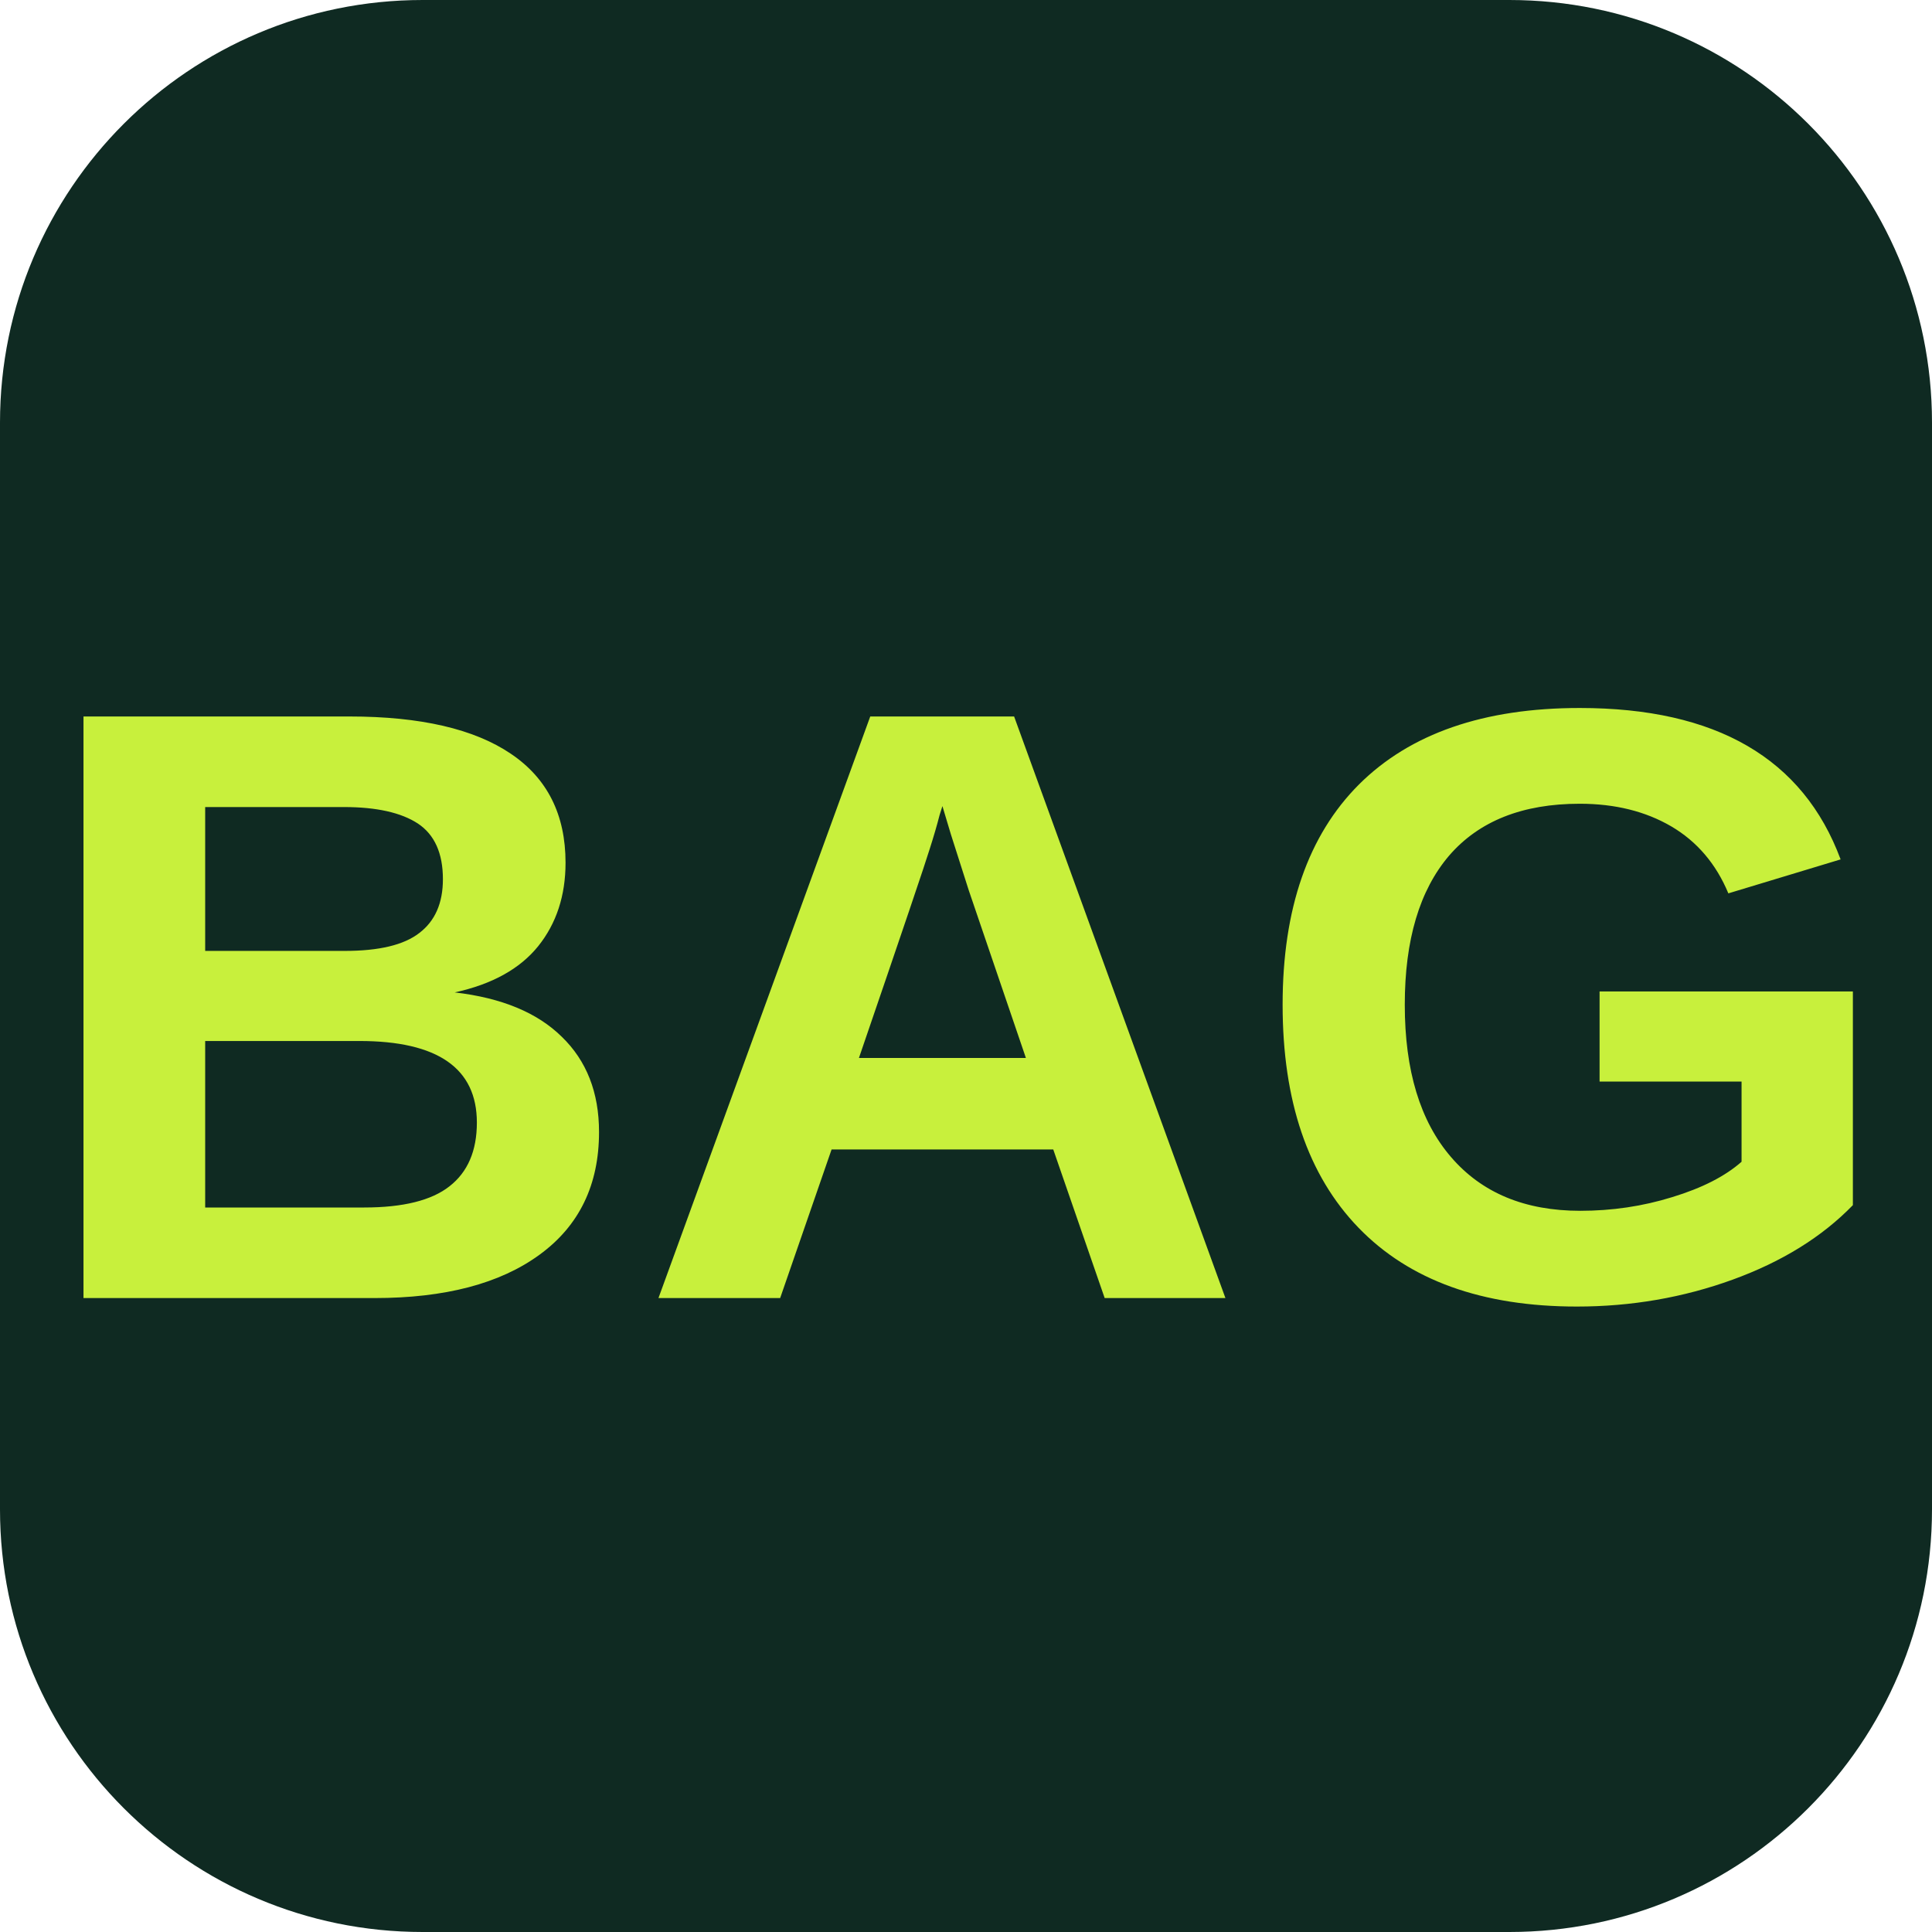
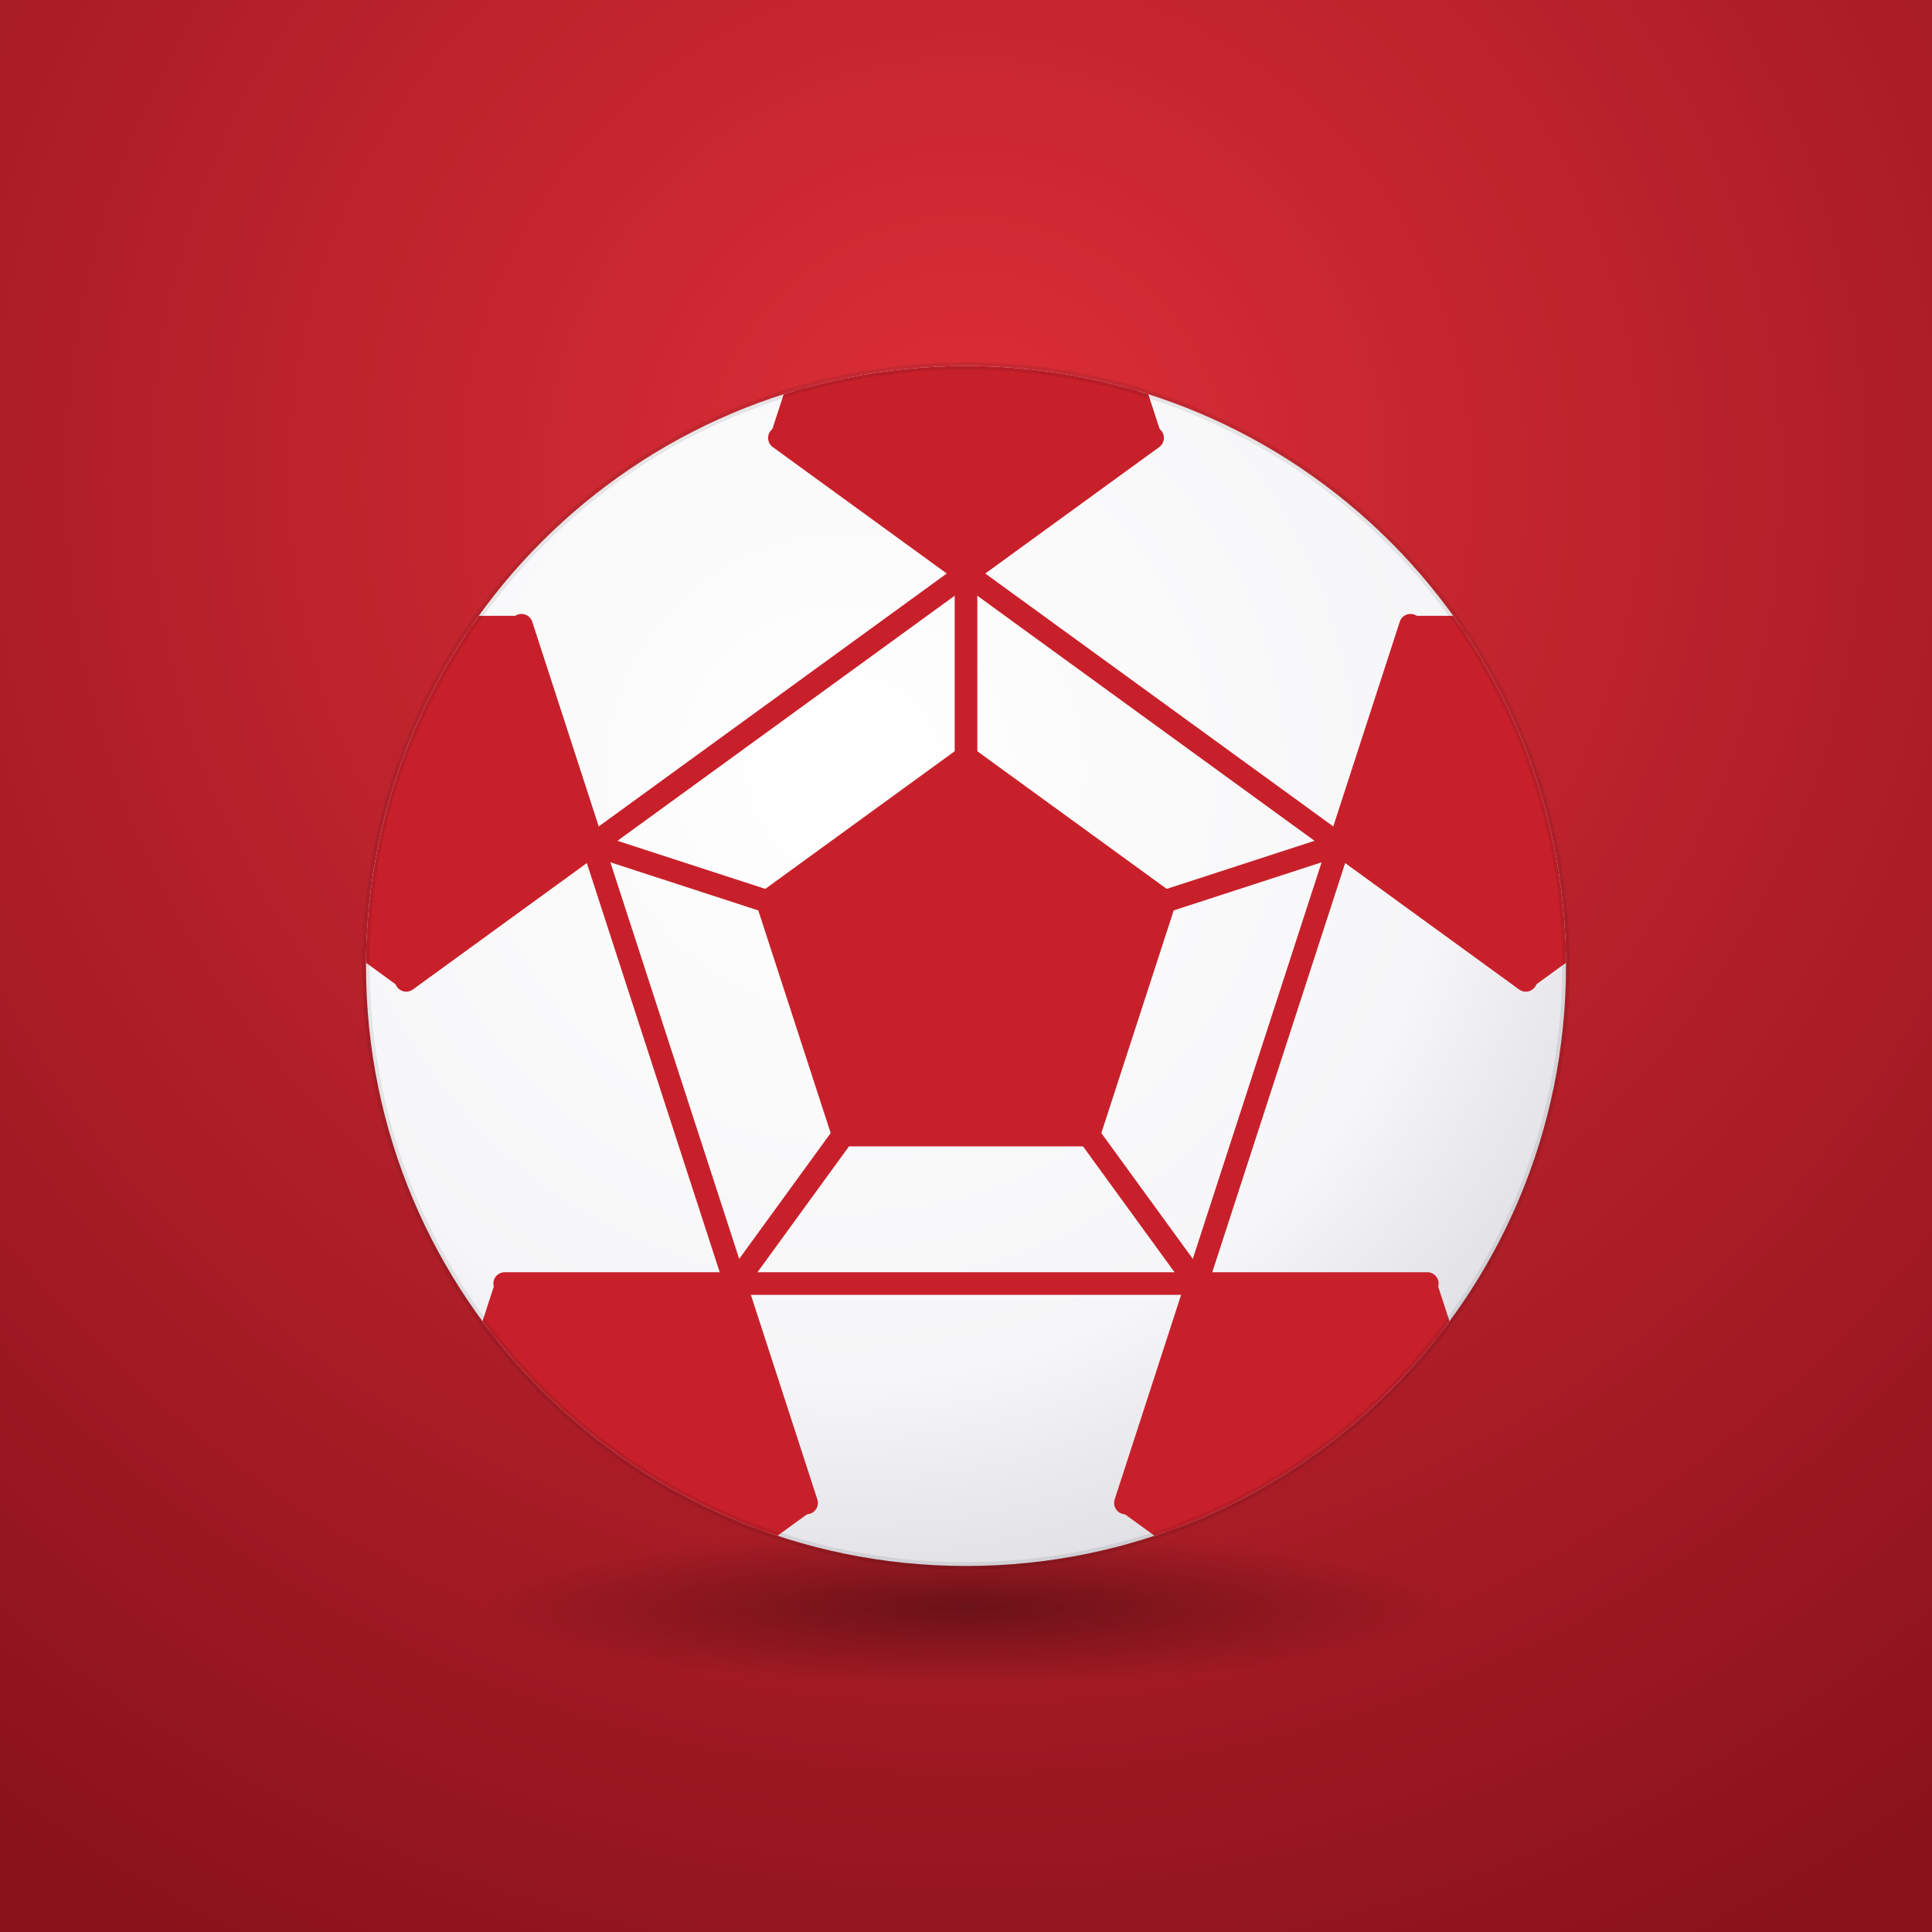
- <svg xmlns="http://www.w3.org/2000/svg" viewBox="0 0 64 64">
-   <rect width="64" height="64" rx="14" fill="#0F2A22" />
-   <text x="32" y="43" text-anchor="middle" font-family="Arial Narrow,Arial,sans-serif" font-weight="700" font-size="28" fill="#C8F03C">BAG</text>
+ <svg xmlns="http://www.w3.org/2000/svg" viewBox="0 0 1024 1024">
+   <defs>
+     <radialGradient id="bg" cx="50%" cy="25%" r="85%">
+       <stop offset="0" stop-color="#DE2E38" />
+       <stop offset="1" stop-color="#8A121B" />
+     </radialGradient>
+     <radialGradient id="ball" cx="40%" cy="34%" r="72%">
+       <stop offset="0" stop-color="#FFFFFF" />
+       <stop offset=".7" stop-color="#F6F6F8" />
+       <stop offset="1" stop-color="#DCDCE2" />
+     </radialGradient>
+     <radialGradient id="sh" cx="50%" cy="50%" r="50%">
+       <stop offset="0" stop-color="#000" stop-opacity=".35" />
+       <stop offset="1" stop-color="#000" stop-opacity="0" />
+     </radialGradient>
+     <clipPath id="c">
+       <circle cx="512" cy="512" r="318" />
+     </clipPath>
+   </defs>
+   <rect width="1024" height="1024" fill="url(#bg)" />
+   <ellipse cx="512" cy="852" rx="254" ry="40" fill="url(#sh)" />
+   <circle cx="512" cy="512" r="318" fill="url(#ball)" />
+   <g clip-path="url(#c)">
+     <polygon points="512.0,400.0 618.5,477.4 577.8,602.6 446.2,602.6 405.5,477.4" fill="#C8202A" stroke="#C8202A" stroke-width="10" stroke-linejoin="round" />
+     <polygon points="512.0,304.0 413.1,232.1 450.9,115.9 573.1,115.9 610.9,232.1" fill="#C8202A" stroke="#C8202A" stroke-width="10" stroke-linejoin="round" />
+     <line x1="512.0" y1="400.0" x2="512.0" y2="304.0" stroke="#C8202A" stroke-width="12" stroke-linecap="round" />
+     <polygon points="709.8,447.7 747.6,331.4 869.9,331.4 907.6,447.7 808.7,519.6" fill="#C8202A" stroke="#C8202A" stroke-width="10" stroke-linejoin="round" />
+     <line x1="618.5" y1="477.4" x2="709.8" y2="447.7" stroke="#C8202A" stroke-width="12" stroke-linecap="round" />
+     <polygon points="634.3,680.3 756.5,680.3 794.3,796.6 695.4,868.4 596.5,796.6" fill="#C8202A" stroke="#C8202A" stroke-width="10" stroke-linejoin="round" />
+     <line x1="577.8" y1="602.6" x2="634.3" y2="680.3" stroke="#C8202A" stroke-width="12" stroke-linecap="round" />
+     <polygon points="389.7,680.3 427.5,796.6 328.6,868.4 229.7,796.6 267.5,680.3" fill="#C8202A" stroke="#C8202A" stroke-width="10" stroke-linejoin="round" />
+     <line x1="446.2" y1="602.6" x2="389.7" y2="680.3" stroke="#C8202A" stroke-width="12" stroke-linecap="round" />
+     <polygon points="314.2,447.7 215.3,519.6 116.4,447.7 154.1,331.4 276.4,331.4" fill="#C8202A" stroke="#C8202A" stroke-width="10" stroke-linejoin="round" />
+     <line x1="405.5" y1="477.4" x2="314.2" y2="447.7" stroke="#C8202A" stroke-width="12" stroke-linecap="round" />
+     <line x1="413.1" y1="232.1" x2="808.7" y2="519.6" stroke="#C8202A" stroke-width="12" stroke-linecap="round" />
+     <line x1="747.6" y1="331.4" x2="596.5" y2="796.6" stroke="#C8202A" stroke-width="12" stroke-linecap="round" />
+     <line x1="756.5" y1="680.3" x2="267.5" y2="680.3" stroke="#C8202A" stroke-width="12" stroke-linecap="round" />
+     <line x1="427.5" y1="796.6" x2="276.4" y2="331.4" stroke="#C8202A" stroke-width="12" stroke-linecap="round" />
+     <line x1="215.3" y1="519.6" x2="610.9" y2="232.1" stroke="#C8202A" stroke-width="12" stroke-linecap="round" />
+   </g>
+   <circle cx="512" cy="512" r="318" fill="none" stroke="#000" stroke-opacity=".08" stroke-width="4" />
</svg>
